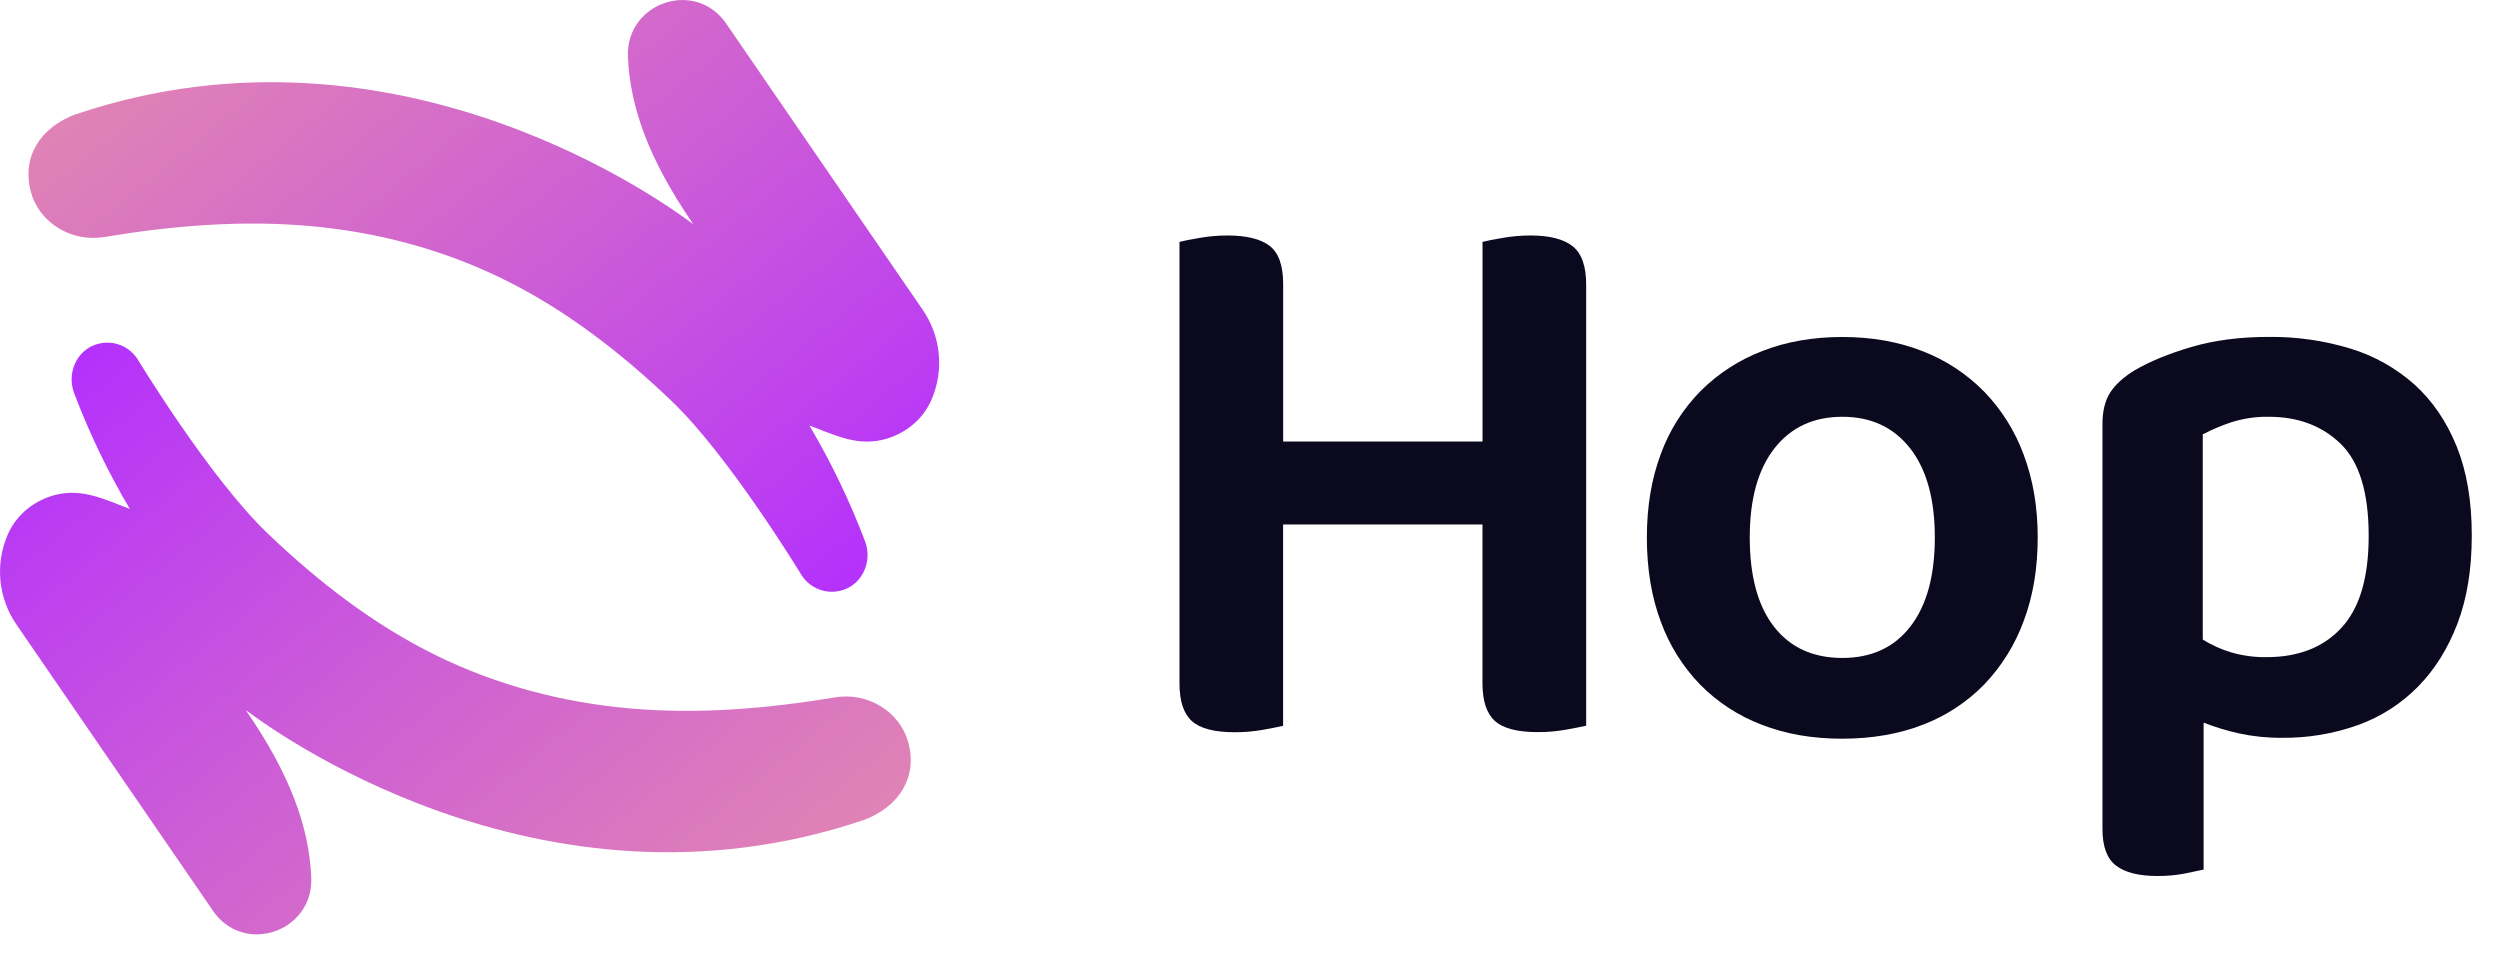
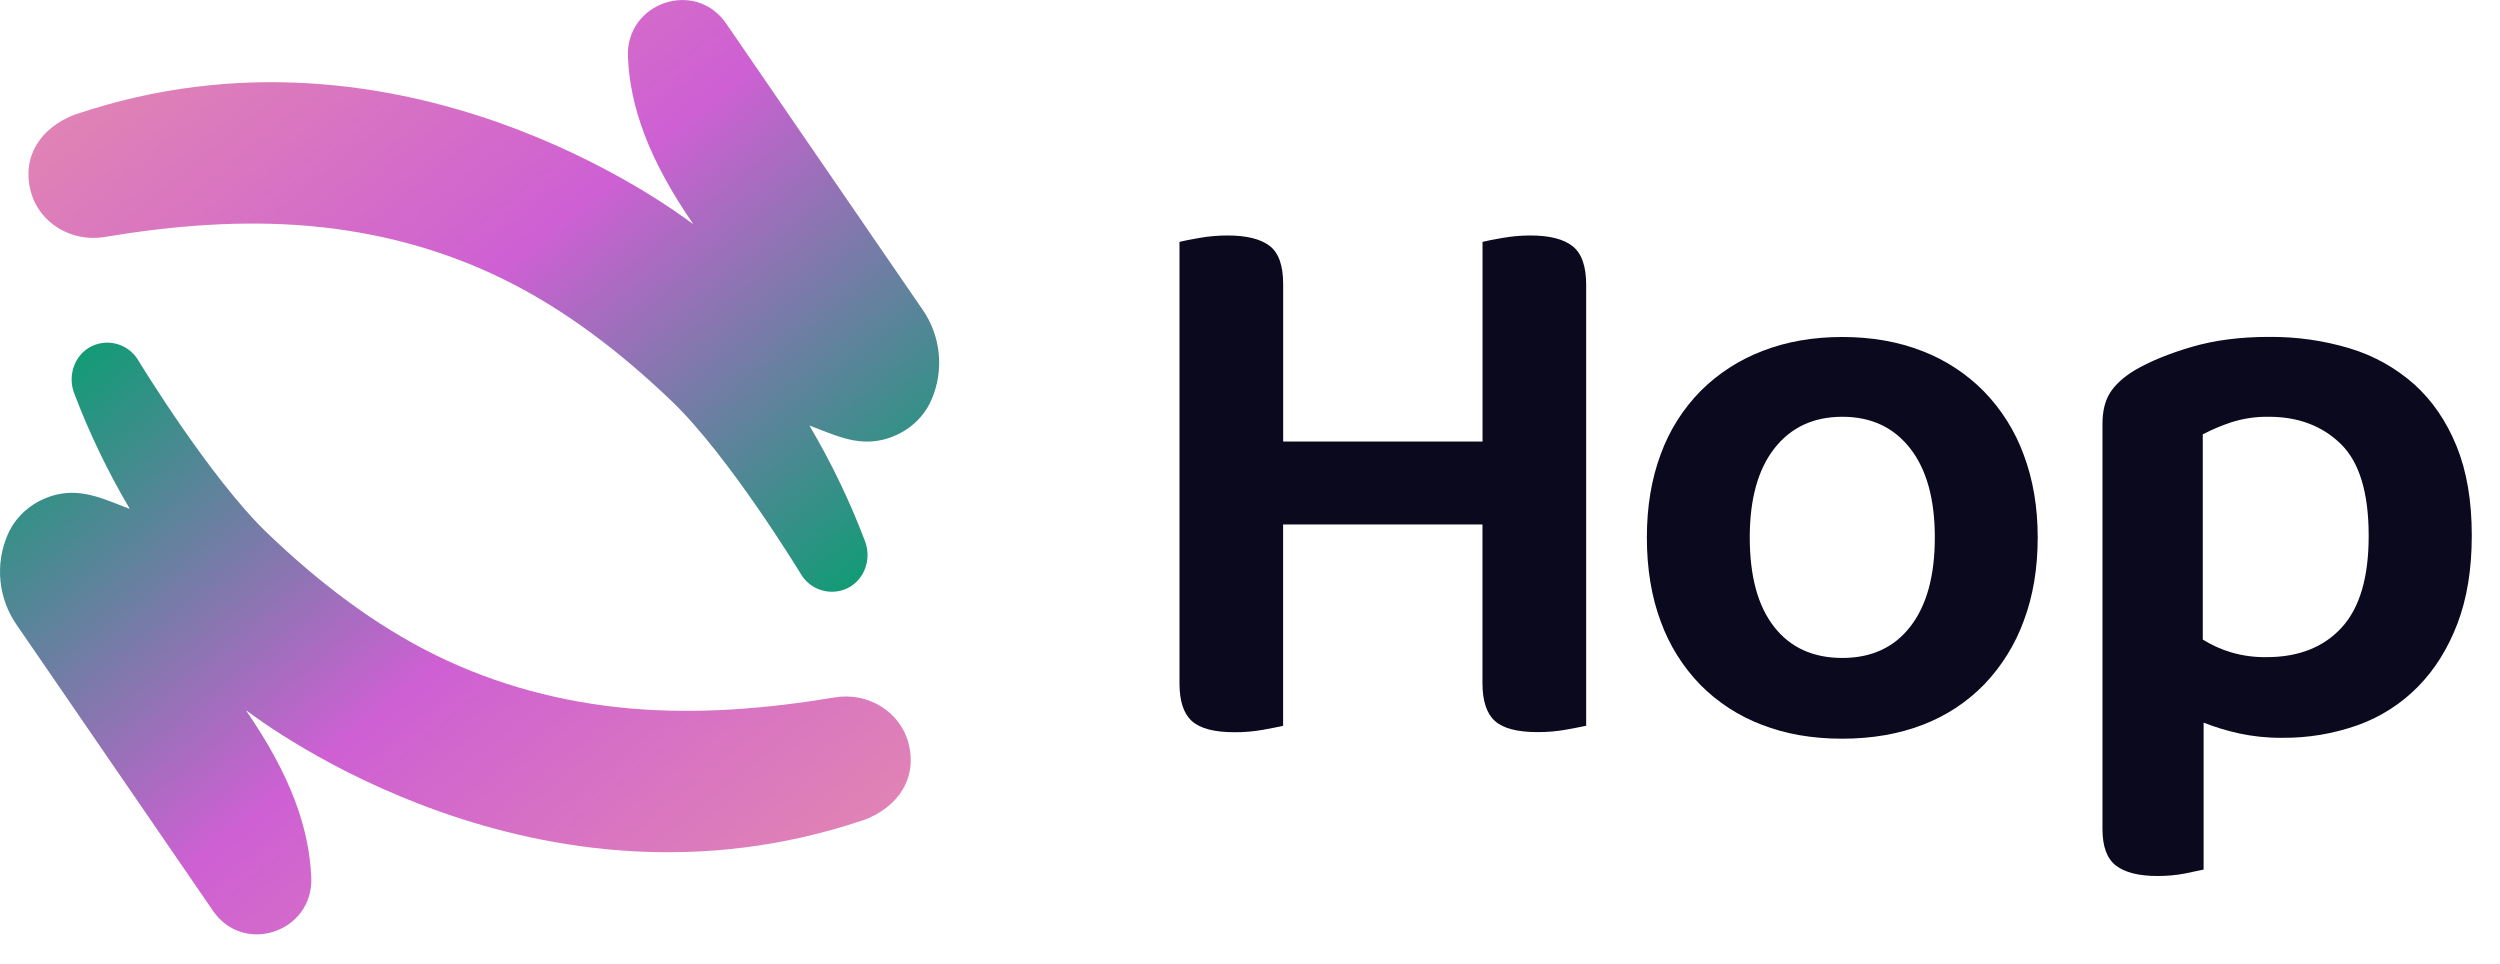
<svg xmlns="http://www.w3.org/2000/svg" width="83" height="32" viewBox="0 0 83 32" fill="none">
  <path d="M41.927 24.23C41.616 24.285 41.302 24.312 40.986 24.31C40.315 24.31 39.843 24.186 39.57 23.939C39.296 23.692 39.159 23.276 39.159 22.692V8.03C39.3 7.994 39.525 7.95 39.834 7.897C40.136 7.845 40.442 7.818 40.749 7.818C41.384 7.818 41.851 7.933 42.152 8.163C42.452 8.392 42.602 8.817 42.601 9.435V14.659H49.22V8.03C49.361 7.994 49.586 7.95 49.896 7.897C50.197 7.845 50.503 7.818 50.809 7.818C51.445 7.818 51.912 7.937 52.212 8.175C52.513 8.414 52.662 8.842 52.661 9.459V24.094C52.502 24.129 52.276 24.174 51.986 24.226C51.675 24.281 51.361 24.308 51.046 24.306C50.374 24.306 49.902 24.182 49.629 23.935C49.356 23.688 49.219 23.272 49.218 22.689V17.412H42.599V24.097C42.44 24.134 42.215 24.178 41.927 24.23Z" fill="#0B091E" />
  <path d="M67.652 17.84C67.652 18.867 67.498 19.791 67.189 20.611C66.903 21.398 66.456 22.117 65.878 22.722C65.304 23.311 64.608 23.768 63.839 24.061C63.044 24.369 62.153 24.524 61.164 24.525C60.175 24.526 59.284 24.371 58.489 24.061C57.723 23.77 57.027 23.318 56.45 22.735C55.87 22.137 55.423 21.423 55.139 20.64C54.83 19.818 54.676 18.886 54.676 17.843C54.676 16.818 54.83 15.895 55.139 15.072C55.425 14.287 55.877 13.572 56.464 12.977C57.047 12.396 57.746 11.945 58.515 11.652C59.31 11.342 60.193 11.188 61.163 11.188C62.134 11.188 63.017 11.342 63.812 11.652C64.583 11.947 65.282 12.403 65.863 12.991C66.448 13.592 66.899 14.31 67.187 15.098C67.496 15.919 67.652 16.833 67.652 17.84ZM61.164 13.837C60.211 13.837 59.461 14.186 58.913 14.883C58.366 15.581 58.092 16.567 58.092 17.84C58.092 19.131 58.361 20.121 58.9 20.81C59.438 21.499 60.193 21.843 61.164 21.844C62.135 21.844 62.889 21.495 63.428 20.796C63.967 20.098 64.237 19.113 64.236 17.84C64.236 16.568 63.962 15.582 63.415 14.883C62.867 14.185 62.117 13.836 61.164 13.837Z" fill="#0B091E" />
  <path d="M75.756 24.495C75.279 24.499 74.804 24.45 74.339 24.35C73.937 24.262 73.543 24.142 73.16 23.992V28.87C73.001 28.905 72.79 28.95 72.525 29.003C72.229 29.059 71.929 29.085 71.628 29.083C71.01 29.083 70.551 28.968 70.251 28.738C69.951 28.508 69.801 28.102 69.802 27.518V14.075C69.802 13.651 69.886 13.307 70.053 13.041C70.221 12.776 70.49 12.528 70.861 12.299C71.374 11.999 72.01 11.738 72.768 11.516C73.527 11.294 74.383 11.184 75.337 11.185C76.247 11.177 77.154 11.306 78.025 11.57C78.814 11.809 79.541 12.216 80.157 12.763C80.755 13.303 81.223 13.987 81.56 14.817C81.897 15.648 82.065 16.637 82.063 17.787C82.063 18.9 81.904 19.872 81.587 20.704C81.269 21.536 80.832 22.234 80.276 22.798C79.717 23.366 79.038 23.801 78.288 24.071C77.476 24.361 76.618 24.505 75.756 24.495ZM75.253 21.817C76.312 21.817 77.142 21.49 77.742 20.836C78.343 20.182 78.642 19.166 78.64 17.787C78.64 16.356 78.331 15.34 77.713 14.738C77.095 14.137 76.3 13.837 75.33 13.837C74.903 13.829 74.478 13.892 74.072 14.022C73.748 14.13 73.434 14.263 73.132 14.42V21.234C73.425 21.416 73.741 21.559 74.072 21.658C74.455 21.77 74.853 21.824 75.253 21.817V21.817Z" fill="#0B091E" />
  <path d="M30.623 10.27L24.108 0.781C23.085 -0.706 20.771 0.083 20.847 1.89C20.916 3.537 21.531 5.281 23.002 7.42C23.003 7.421 23.003 7.422 23.003 7.424C23.003 7.425 23.002 7.426 23.001 7.427C23 7.428 22.999 7.429 22.998 7.429C22.997 7.43 22.995 7.429 22.994 7.429C22.392 6.98 13.317 0.157 2.53 3.79H2.518C1.328 4.236 0.72 5.211 1.021 6.354C1.3 7.413 2.384 8.048 3.462 7.869C5.753 7.487 8.027 7.306 10.263 7.502C12.499 7.698 14.687 8.272 16.723 9.274C18.76 10.276 20.605 11.694 22.301 13.318C24.208 15.143 26.574 19.034 26.574 19.034C26.713 19.281 26.934 19.471 27.199 19.57C27.464 19.669 27.755 19.672 28.021 19.577C28.662 19.347 28.961 18.607 28.72 17.972C28.217 16.645 27.602 15.364 26.881 14.142C26.88 14.141 26.879 14.139 26.879 14.138C26.879 14.136 26.88 14.135 26.881 14.134C26.882 14.133 26.883 14.132 26.885 14.132C26.886 14.131 26.888 14.132 26.889 14.133C27.687 14.433 28.424 14.807 29.298 14.602C30.01 14.435 30.635 13.95 30.925 13.271C31.136 12.786 31.218 12.256 31.165 11.731C31.112 11.205 30.925 10.702 30.623 10.27V10.27Z" fill="url(#paint0_linear_1002_211)" />
  <path d="M0.558 20.753L7.073 30.241C8.096 31.728 10.41 30.939 10.334 29.132C10.265 27.485 9.65 25.742 8.179 23.602C8.178 23.601 8.178 23.6 8.178 23.599C8.178 23.597 8.179 23.596 8.179 23.595C8.18 23.594 8.182 23.593 8.183 23.593C8.184 23.593 8.186 23.593 8.187 23.593C8.789 24.043 17.863 30.866 28.65 27.233H28.663C29.853 26.786 30.461 25.811 30.16 24.668C29.881 23.61 28.797 22.974 27.719 23.153C25.428 23.535 23.154 23.717 20.918 23.52C18.681 23.324 16.494 22.75 14.457 21.748C12.421 20.746 10.576 19.328 8.88 17.704C6.973 15.88 4.606 11.988 4.606 11.988C4.468 11.741 4.247 11.552 3.982 11.452C3.717 11.353 3.426 11.351 3.16 11.445C2.518 11.675 2.22 12.415 2.461 13.05C2.963 14.377 3.579 15.659 4.3 16.88C4.301 16.881 4.302 16.883 4.302 16.884C4.302 16.886 4.301 16.887 4.3 16.889C4.299 16.89 4.298 16.891 4.296 16.891C4.295 16.891 4.293 16.891 4.292 16.89C3.494 16.589 2.756 16.215 1.883 16.42C1.171 16.587 0.546 17.073 0.255 17.752C0.045 18.236 -0.037 18.766 0.016 19.292C0.069 19.817 0.255 20.32 0.558 20.753V20.753Z" fill="url(#paint1_linear_1002_211)" />
  <defs>
    <linearGradient id="paint0_linear_1002_211" x1="32.781" y1="28.632" x2="-5.471" y2="-18.422" gradientUnits="userSpaceOnUse">
-       <stop offset="0.15" stop-color="#B32EFF" />
+       <stop offset="0.15" stop-color="#089E71" />
      <stop offset="0.42" stop-color="#CE60D3" />
      <stop offset="0.65" stop-color="#E185B3" />
      <stop offset="0.84" stop-color="#EE9C9F" />
      <stop offset="0.96" stop-color="#F2A498" />
    </linearGradient>
    <linearGradient id="paint1_linear_1002_211" x1="-1.601" y1="2.39" x2="36.652" y2="49.444" gradientUnits="userSpaceOnUse">
-       <stop offset="0.15" stop-color="#B32EFF" />
+       <stop offset="0.15" stop-color="#089E71" />
      <stop offset="0.42" stop-color="#CE60D3" />
      <stop offset="0.65" stop-color="#E185B3" />
      <stop offset="0.84" stop-color="#EE9C9F" />
      <stop offset="0.96" stop-color="#F2A498" />
    </linearGradient>
  </defs>
</svg>
